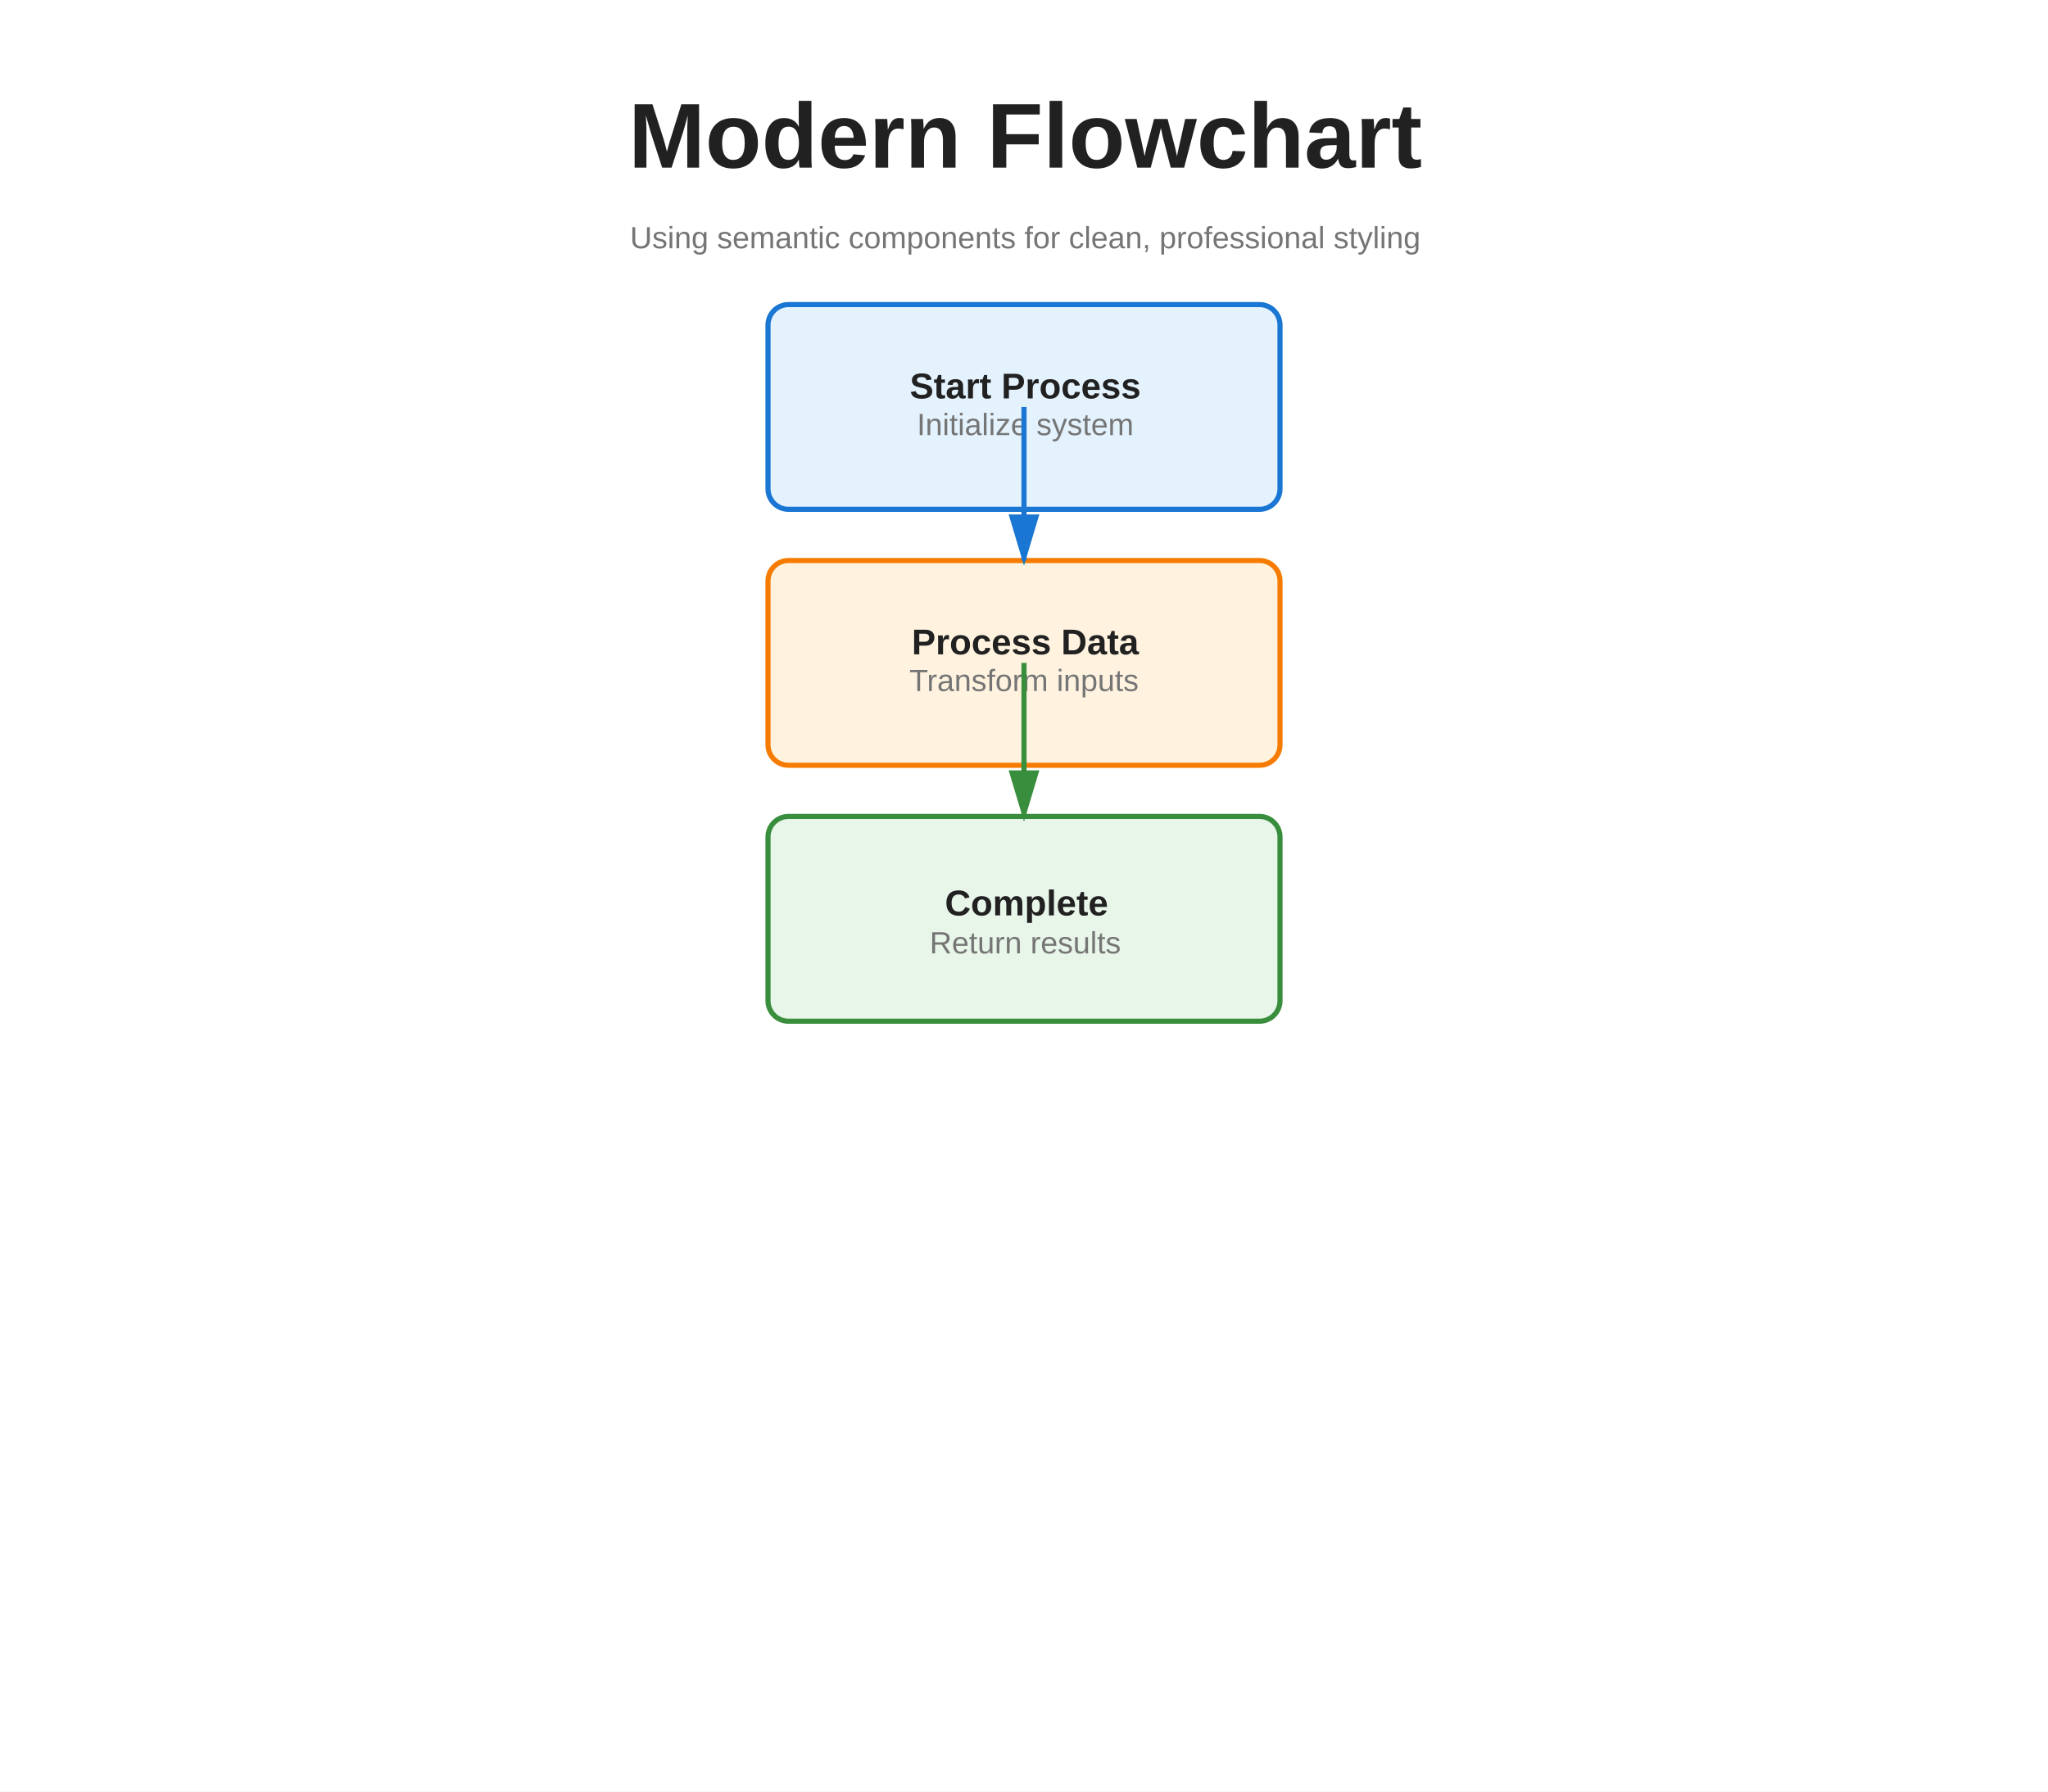
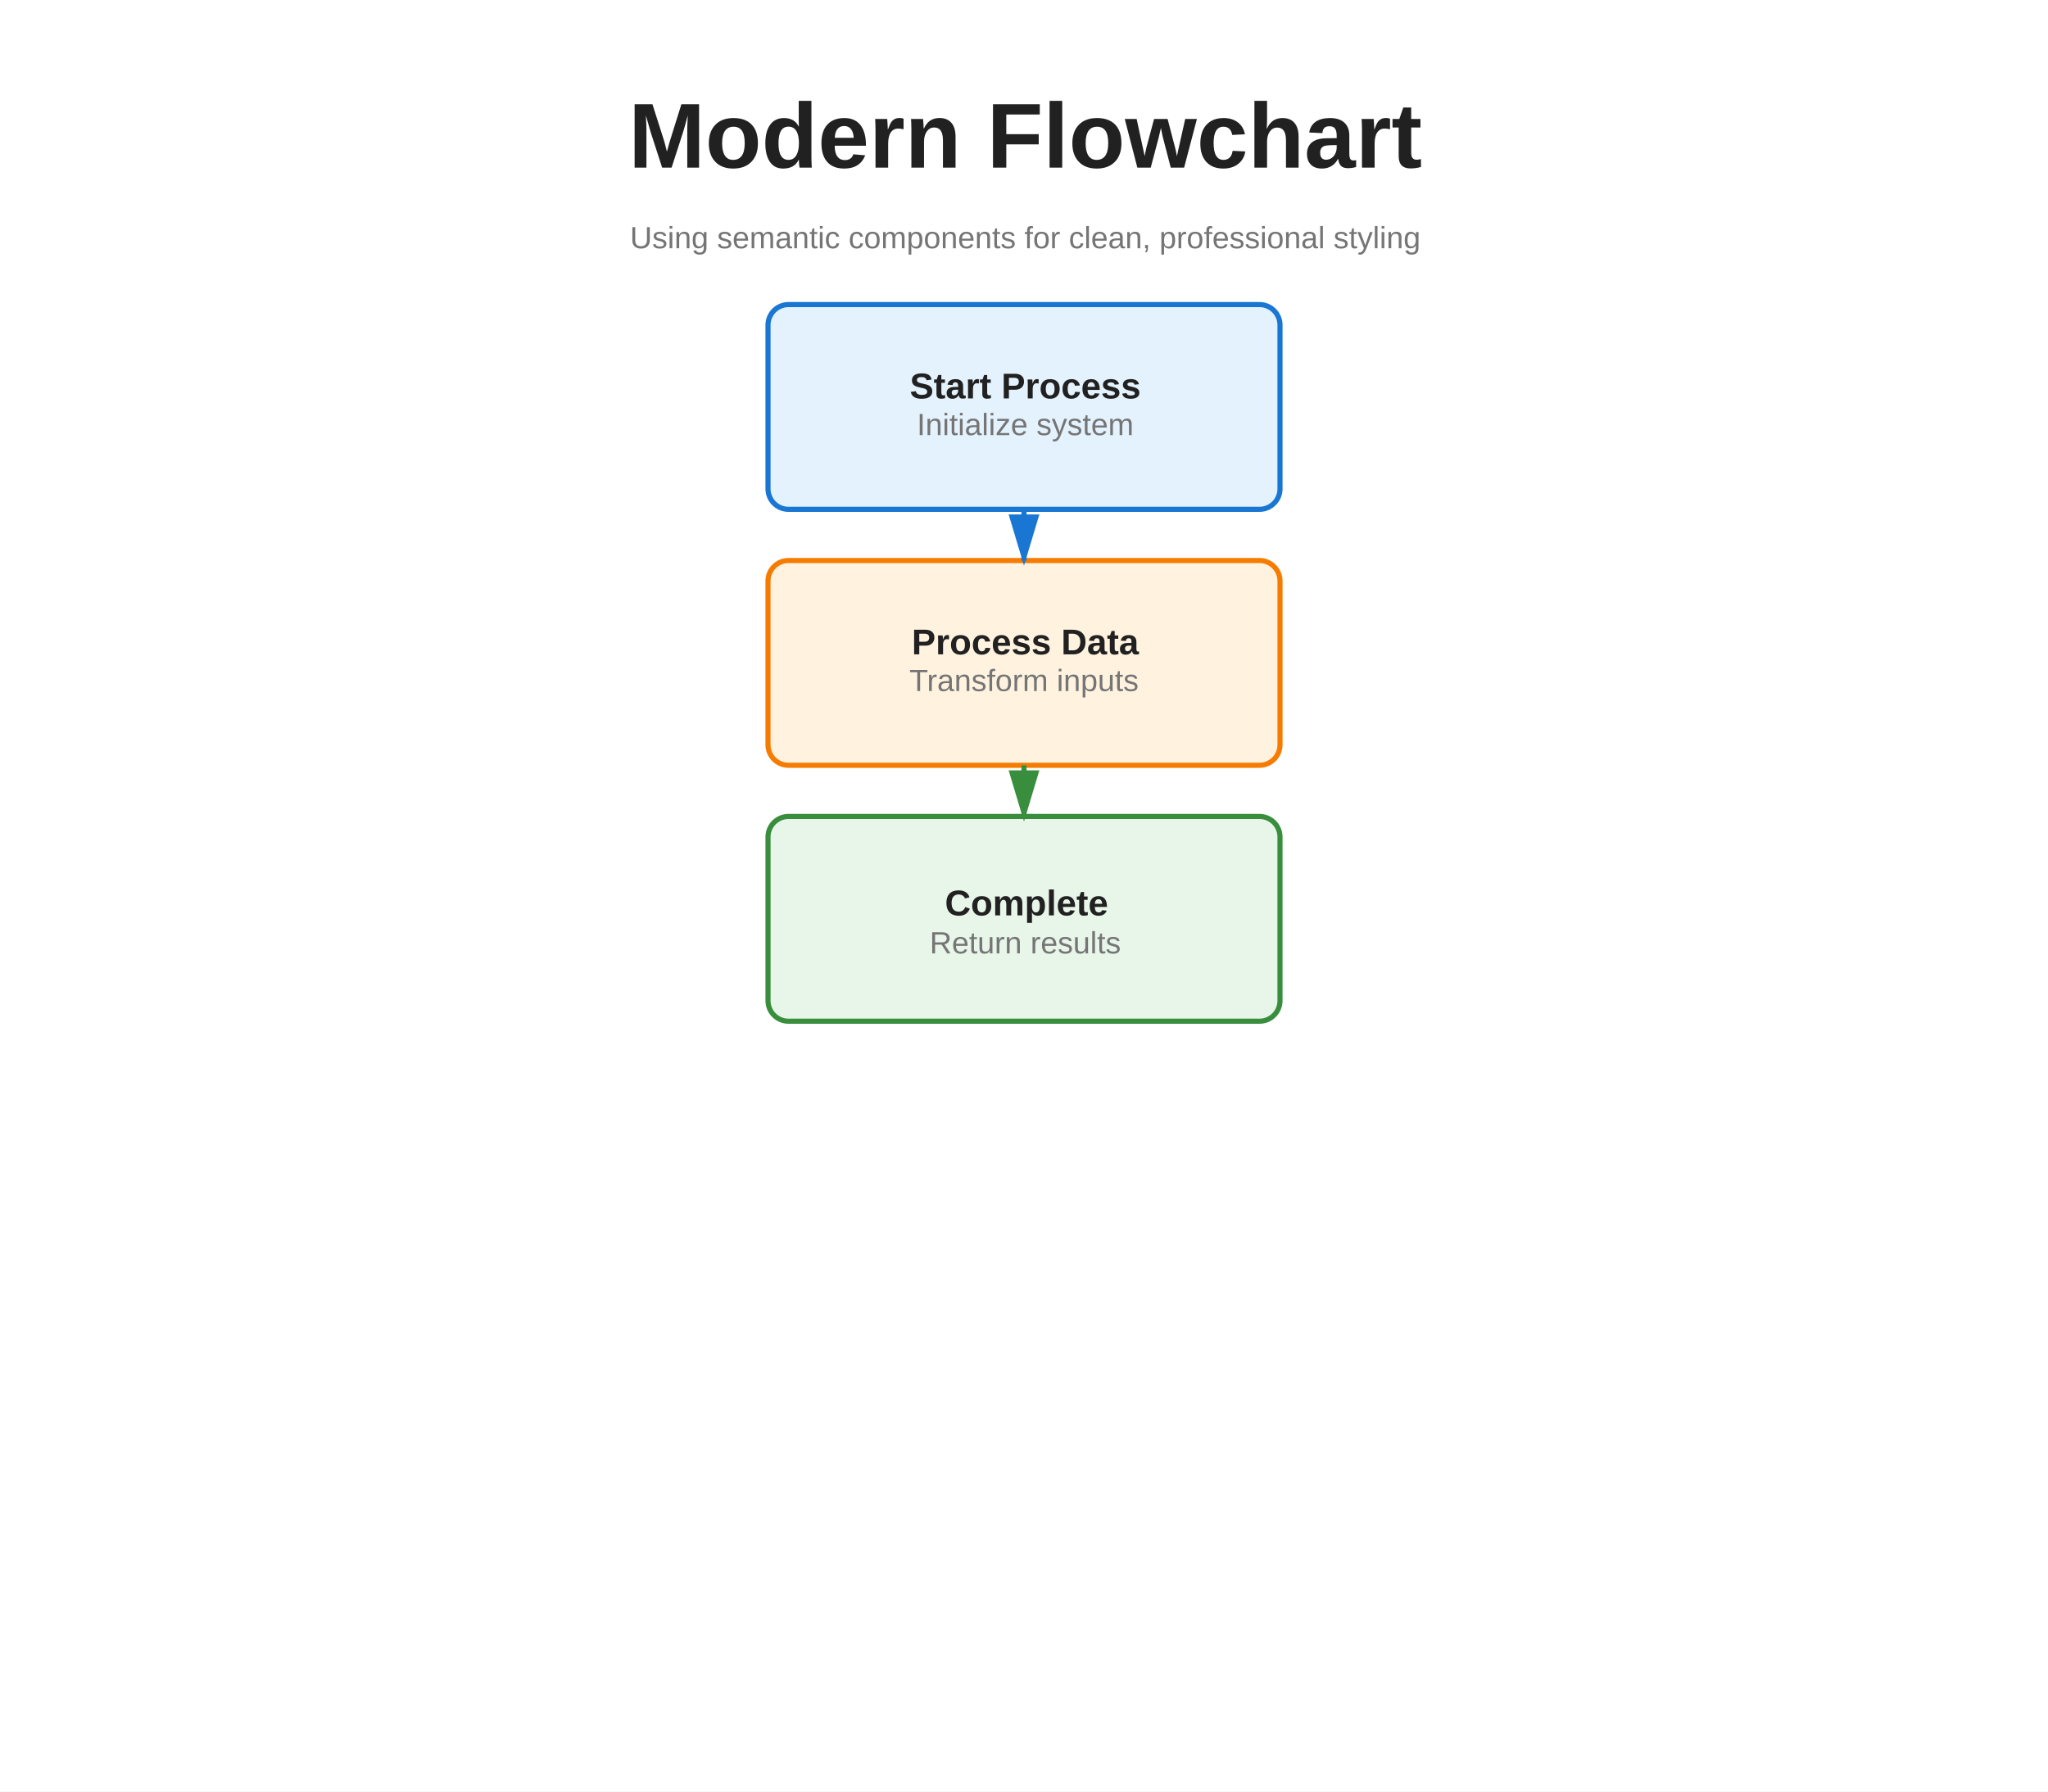
<svg xmlns="http://www.w3.org/2000/svg" width="800" height="700" viewBox="0 0 800 700">
  <defs>
    <marker id="arrowhead-1976d2" markerWidth="10" markerHeight="10" refX="9" refY="3" orient="auto">
      <polygon points="0 0, 10 3, 0 6" fill="#1976d2" />
    </marker>
    <marker id="arrowhead-388e3c" markerWidth="10" markerHeight="10" refX="9" refY="3" orient="auto">
      <polygon points="0 0, 10 3, 0 6" fill="#388e3c" />
    </marker>
  </defs>
  <rect width="800" height="700" fill="white" />
  <text x="400.5" y="65.5" font-size="36" font-family="Arial, sans-serif" fill="#212121" font-weight="bold" text-anchor="middle">Modern Flowchart</text>
  <text x="400.5" y="97" font-size="12" font-family="Arial, sans-serif" fill="#757575" font-weight="normal" text-anchor="middle">Using semantic components for clean, professional styling</text>
  <rect x="300" y="119" width="200" height="80" fill="#e3f2fd" stroke="#1976d2" stroke-width="2" rx="8" />
  <text x="400.5" y="155.667" font-size="14" font-family="Arial, sans-serif" fill="#212121" font-weight="bold" text-anchor="middle">Start Process</text>
  <text x="400.5" y="170" font-size="12" font-family="Arial, sans-serif" fill="#757575" font-weight="normal" text-anchor="middle">Initialize system</text>
  <rect x="300" y="219" width="200" height="80" fill="#fff3e0" stroke="#f57c00" stroke-width="2" rx="8" />
  <text x="400.5" y="255.667" font-size="14" font-family="Arial, sans-serif" fill="#212121" font-weight="bold" text-anchor="middle">Process Data</text>
  <text x="400" y="270" font-size="12" font-family="Arial, sans-serif" fill="#757575" font-weight="normal" text-anchor="middle">Transform inputs</text>
  <rect x="300" y="319" width="200" height="80" fill="#e8f5e9" stroke="#388e3c" stroke-width="2" rx="8" />
  <text x="401" y="357.667" font-size="14" font-family="Arial, sans-serif" fill="#212121" font-weight="bold" text-anchor="middle">Complete</text>
  <text x="400.5" y="372.5" font-size="12" font-family="Arial, sans-serif" fill="#757575" font-weight="normal" text-anchor="middle">Return results</text>
-   <line x1="400" y1="159" x2="400" y2="219" stroke="#1976d2" stroke-width="2" marker-end="url(#arrowhead-1976d2)" />
-   <line x1="400" y1="259" x2="400" y2="319" stroke="#388e3c" stroke-width="2" marker-end="url(#arrowhead-388e3c)" />
+   <line x1="400" y1="199" x2="400" y2="219" stroke="#1976d2" stroke-width="2" marker-end="url(#arrowhead-1976d2)" />
+   <line x1="400" y1="299" x2="400" y2="319" stroke="#388e3c" stroke-width="2" marker-end="url(#arrowhead-388e3c)" />
</svg>
